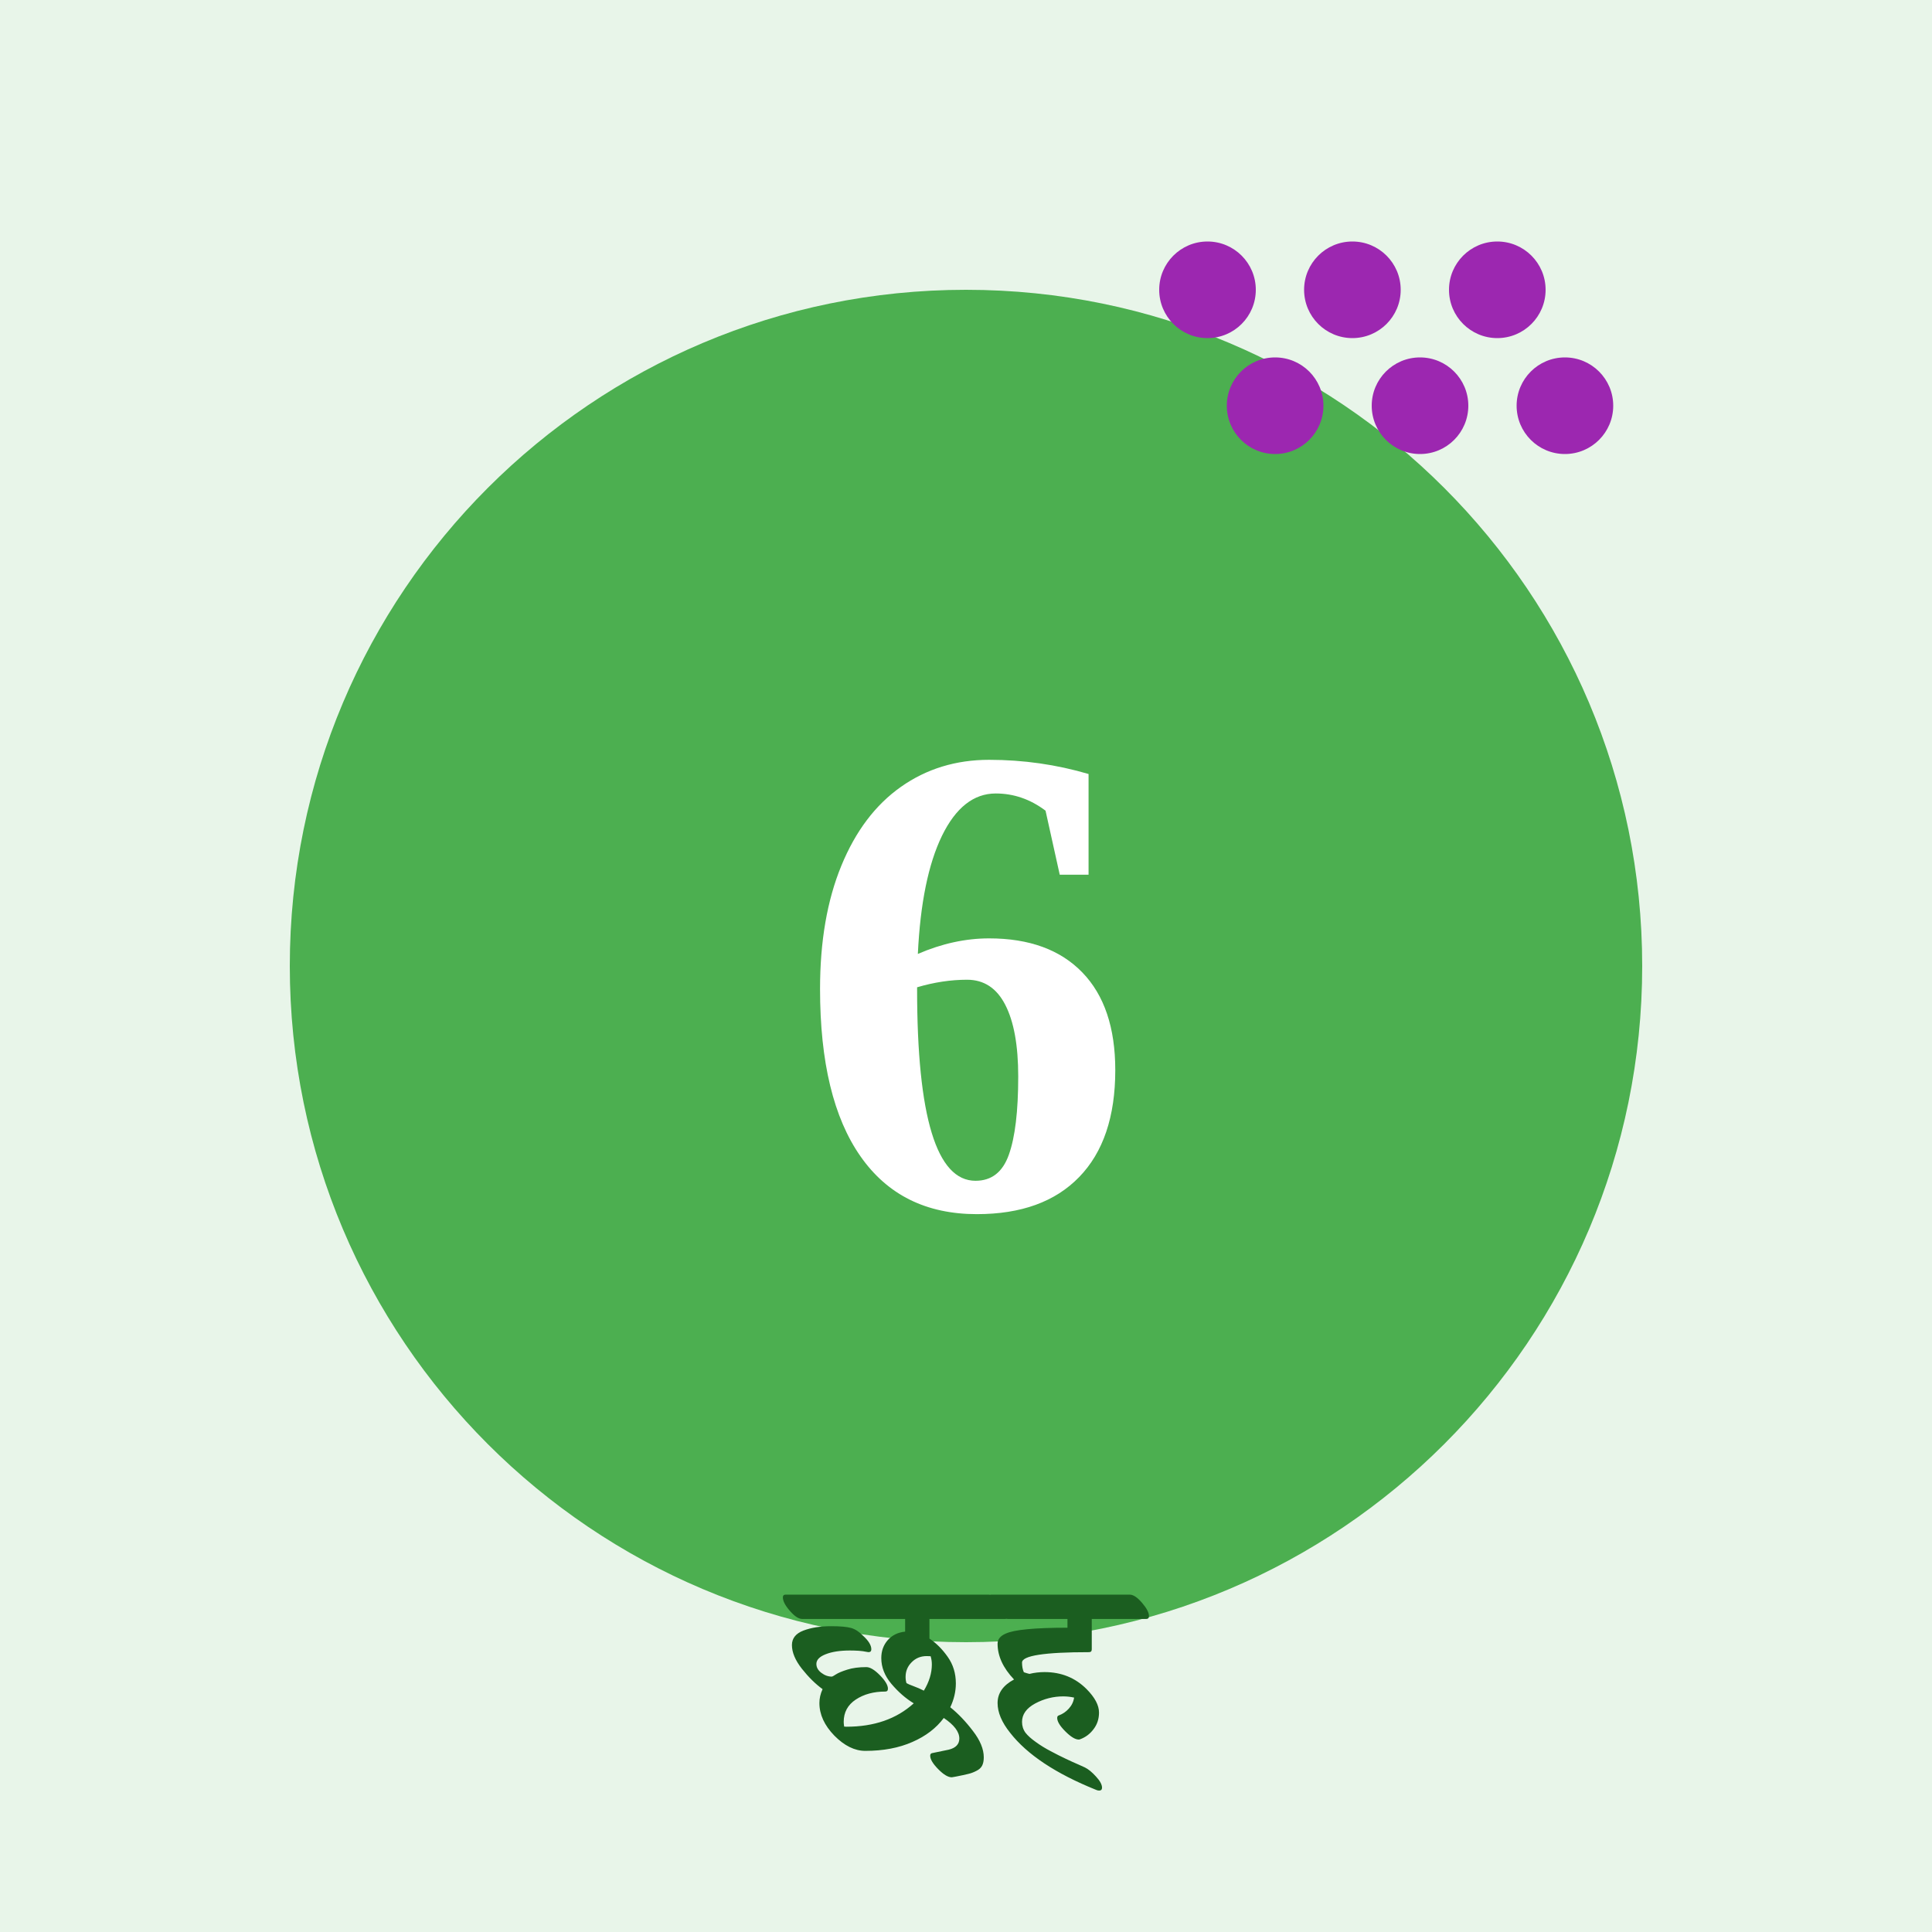
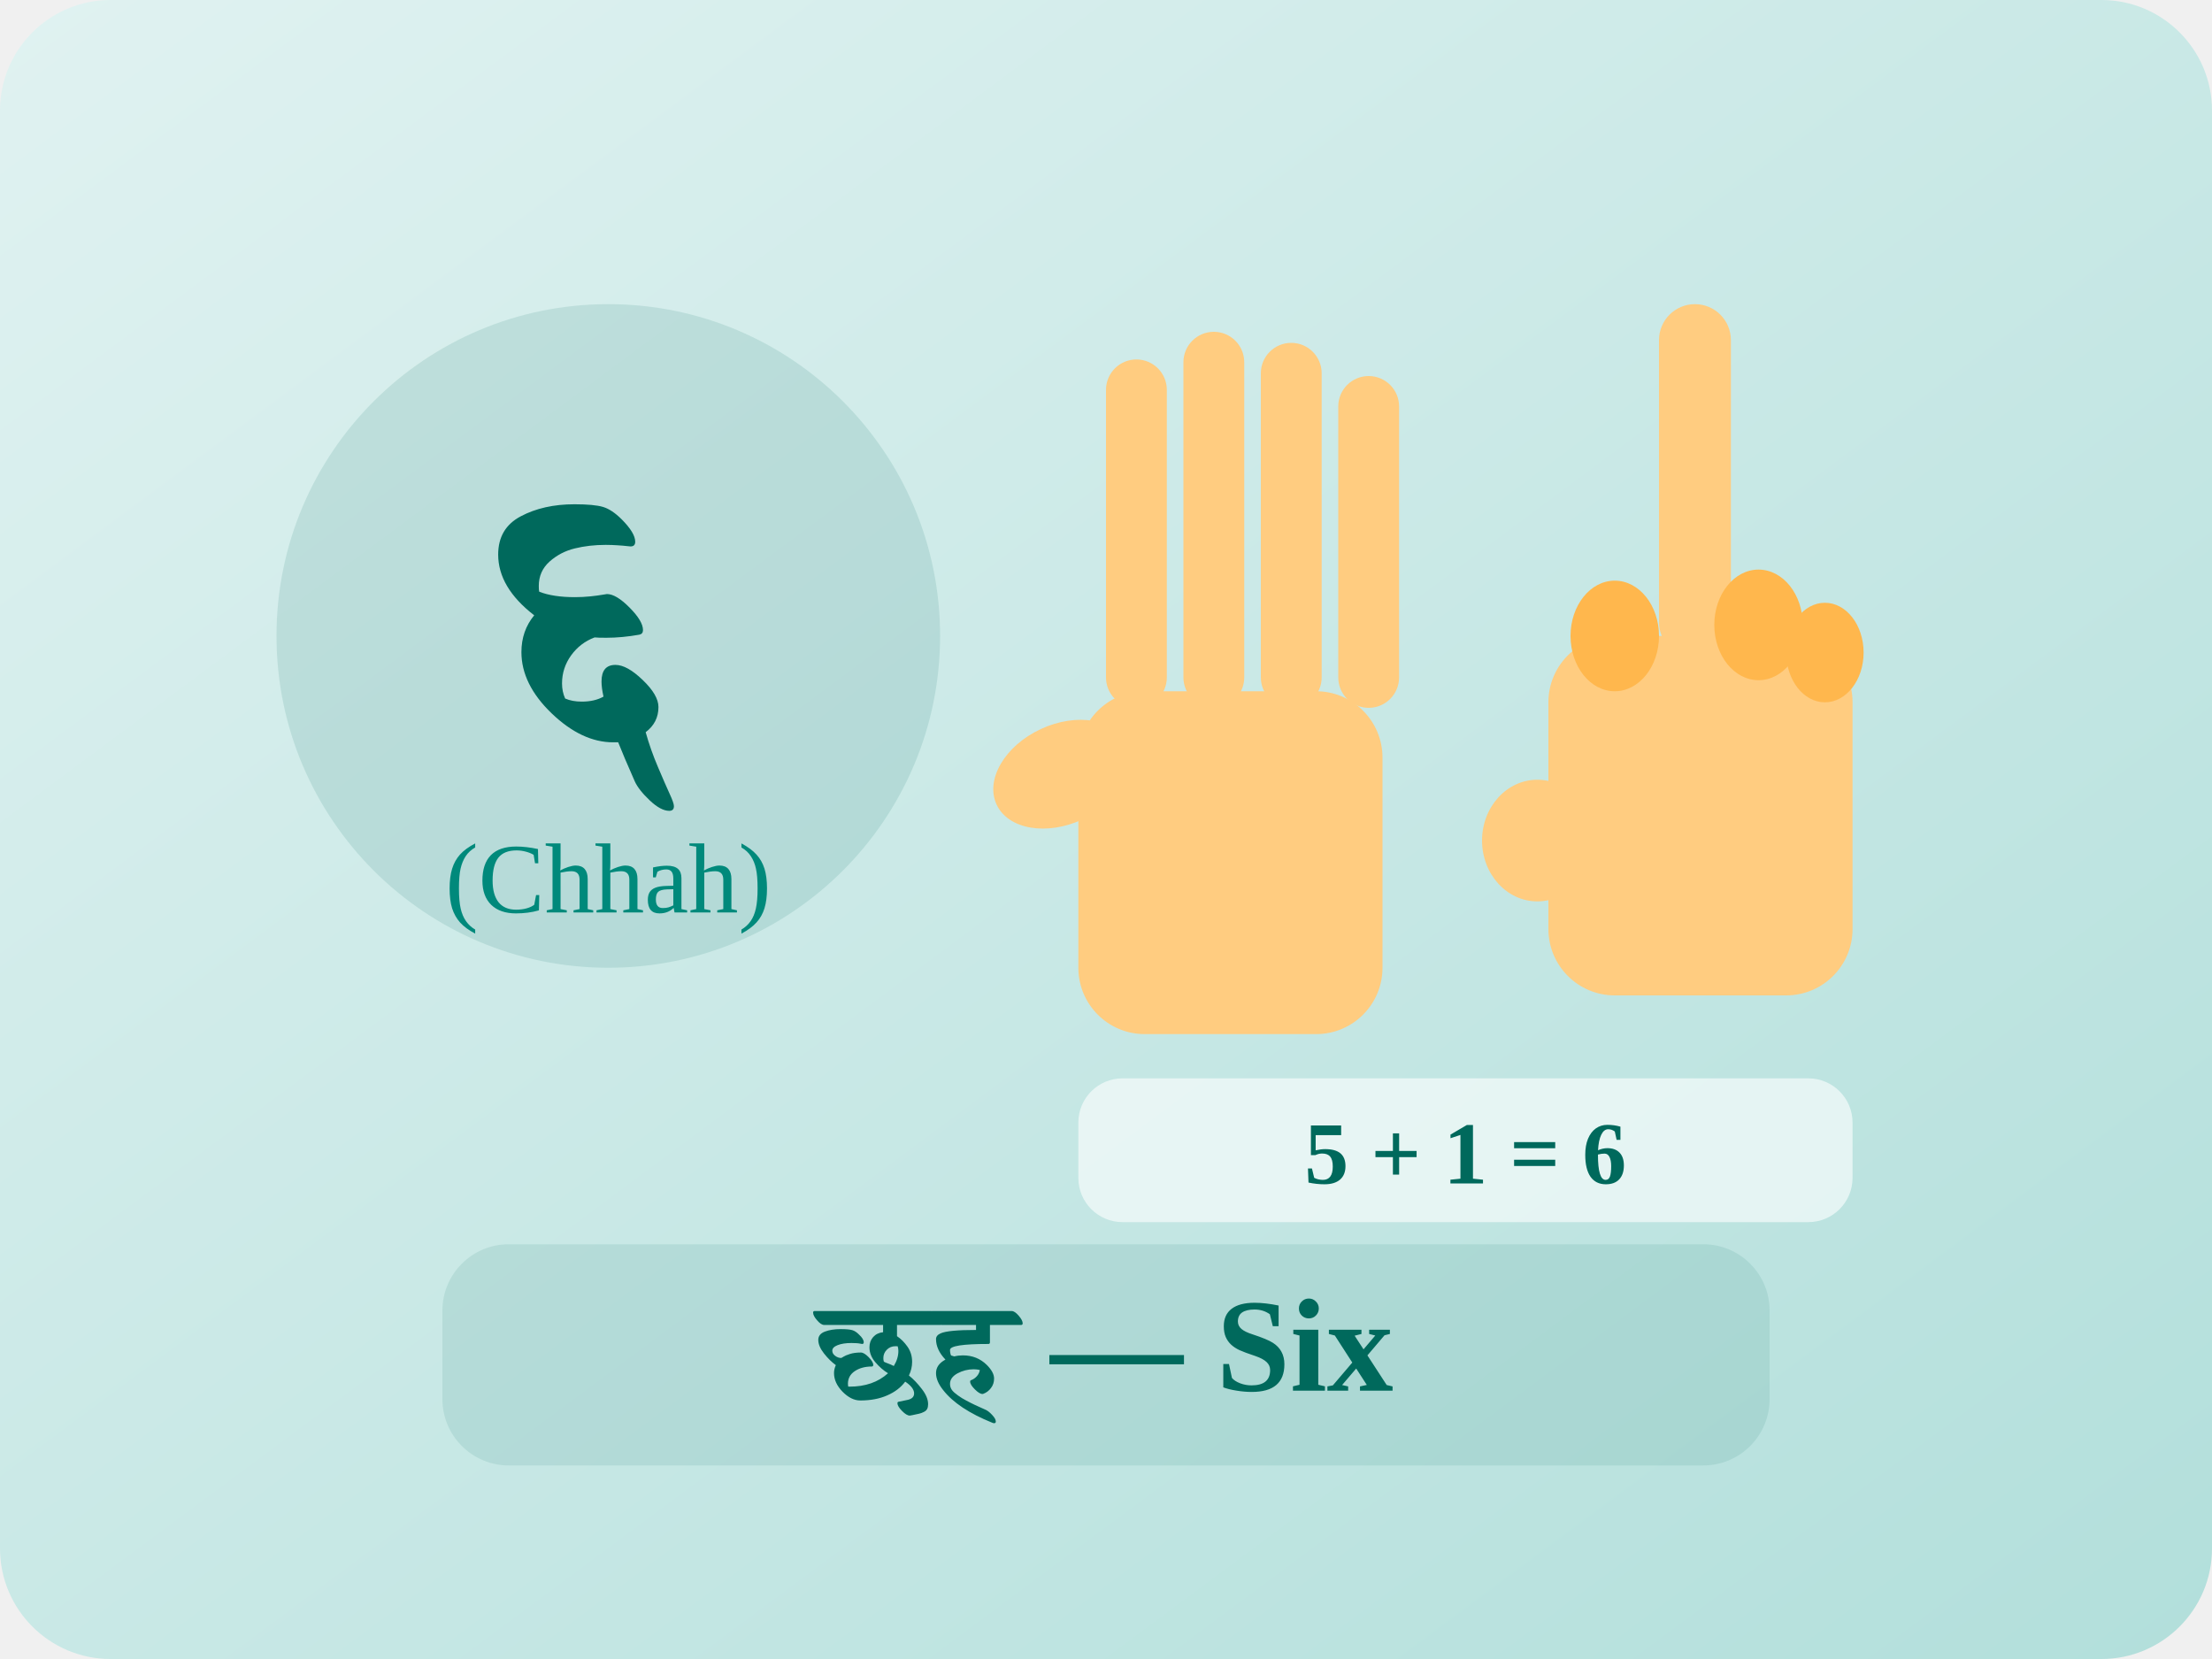
- <svg xmlns="http://www.w3.org/2000/svg" viewBox="0 0 200 200">
-   <rect width="200" height="200" fill="#E8F5E9" />
-   <circle cx="100" cy="100" r="70" fill="#4CAF50" />
-   <text x="100" y="125" font-size="70" font-weight="bold" text-anchor="middle" fill="#fff">6</text>
-   <circle cx="125" cy="30" r="5" fill="#9C27B0" />
-   <circle cx="140" cy="30" r="5" fill="#9C27B0" />
-   <circle cx="155" cy="30" r="5" fill="#9C27B0" />
-   <circle cx="132" cy="42" r="5" fill="#9C27B0" />
-   <circle cx="147" cy="42" r="5" fill="#9C27B0" />
-   <circle cx="162" cy="42" r="5" fill="#9C27B0" />
-   <text x="100" y="180" font-size="24" font-weight="bold" text-anchor="middle" fill="#1B5E20">छह</text>
+ <svg xmlns="http://www.w3.org/2000/svg" viewBox="0 0 400 300">
+   <defs>
+     <linearGradient id="bg" x1="0%" y1="0%" x2="100%" y2="100%">
+       <stop offset="0%" style="stop-color:#E0F2F1" />
+       <stop offset="100%" style="stop-color:#B2DFDB" />
+     </linearGradient>
+   </defs>
+   <rect width="400" height="300" rx="20" fill="url(#bg)" />
+   <circle cx="110" cy="115" r="60" fill="#00695C" opacity="0.12" />
+   <text x="110" y="135" text-anchor="middle" font-size="70" font-weight="bold" fill="#00695C">६</text>
+   <text x="110" y="165" text-anchor="middle" font-size="18" fill="#00897B">(Chhah)</text>
+   <rect x="195" y="125" width="55" height="62" rx="12" fill="#FFCC80" />
+   <ellipse cx="192" cy="140" rx="13" ry="9" fill="#FFCC80" transform="rotate(-25,192,140)" />
+   <rect x="200" y="65" width="11" height="63" rx="5.5" fill="#FFCC80" />
+   <rect x="214" y="60" width="11" height="68" rx="5.5" fill="#FFCC80" />
+   <rect x="228" y="62" width="11" height="66" rx="5.5" fill="#FFCC80" />
+   <rect x="242" y="68" width="11" height="60" rx="5.5" fill="#FFCC80" />
+   <rect x="280" y="115" width="55" height="65" rx="12" fill="#FFCC80" />
+   <ellipse cx="278" cy="152" rx="10" ry="11" fill="#FFCC80" />
+   <rect x="300" y="55" width="13" height="64" rx="6.5" fill="#FFCC80" />
+   <ellipse cx="292" cy="115" rx="8" ry="10" fill="#FFB74D" />
+   <ellipse cx="318" cy="113" rx="8" ry="10" fill="#FFB74D" />
+   <ellipse cx="330" cy="118" rx="7" ry="9" fill="#FFB74D" />
+   <rect x="195" y="195" width="140" height="26" rx="8" fill="white" opacity="0.6" />
+   <text x="265" y="214" text-anchor="middle" font-size="16" font-weight="bold" fill="#00695C">5 + 1 = 6</text>
+   <rect x="80" y="225" width="240" height="40" rx="12" fill="#00695C" opacity="0.1" />
+   <text x="200" y="252" text-anchor="middle" font-size="24" font-weight="bold" fill="#00695C">छह — Six</text>
</svg>
